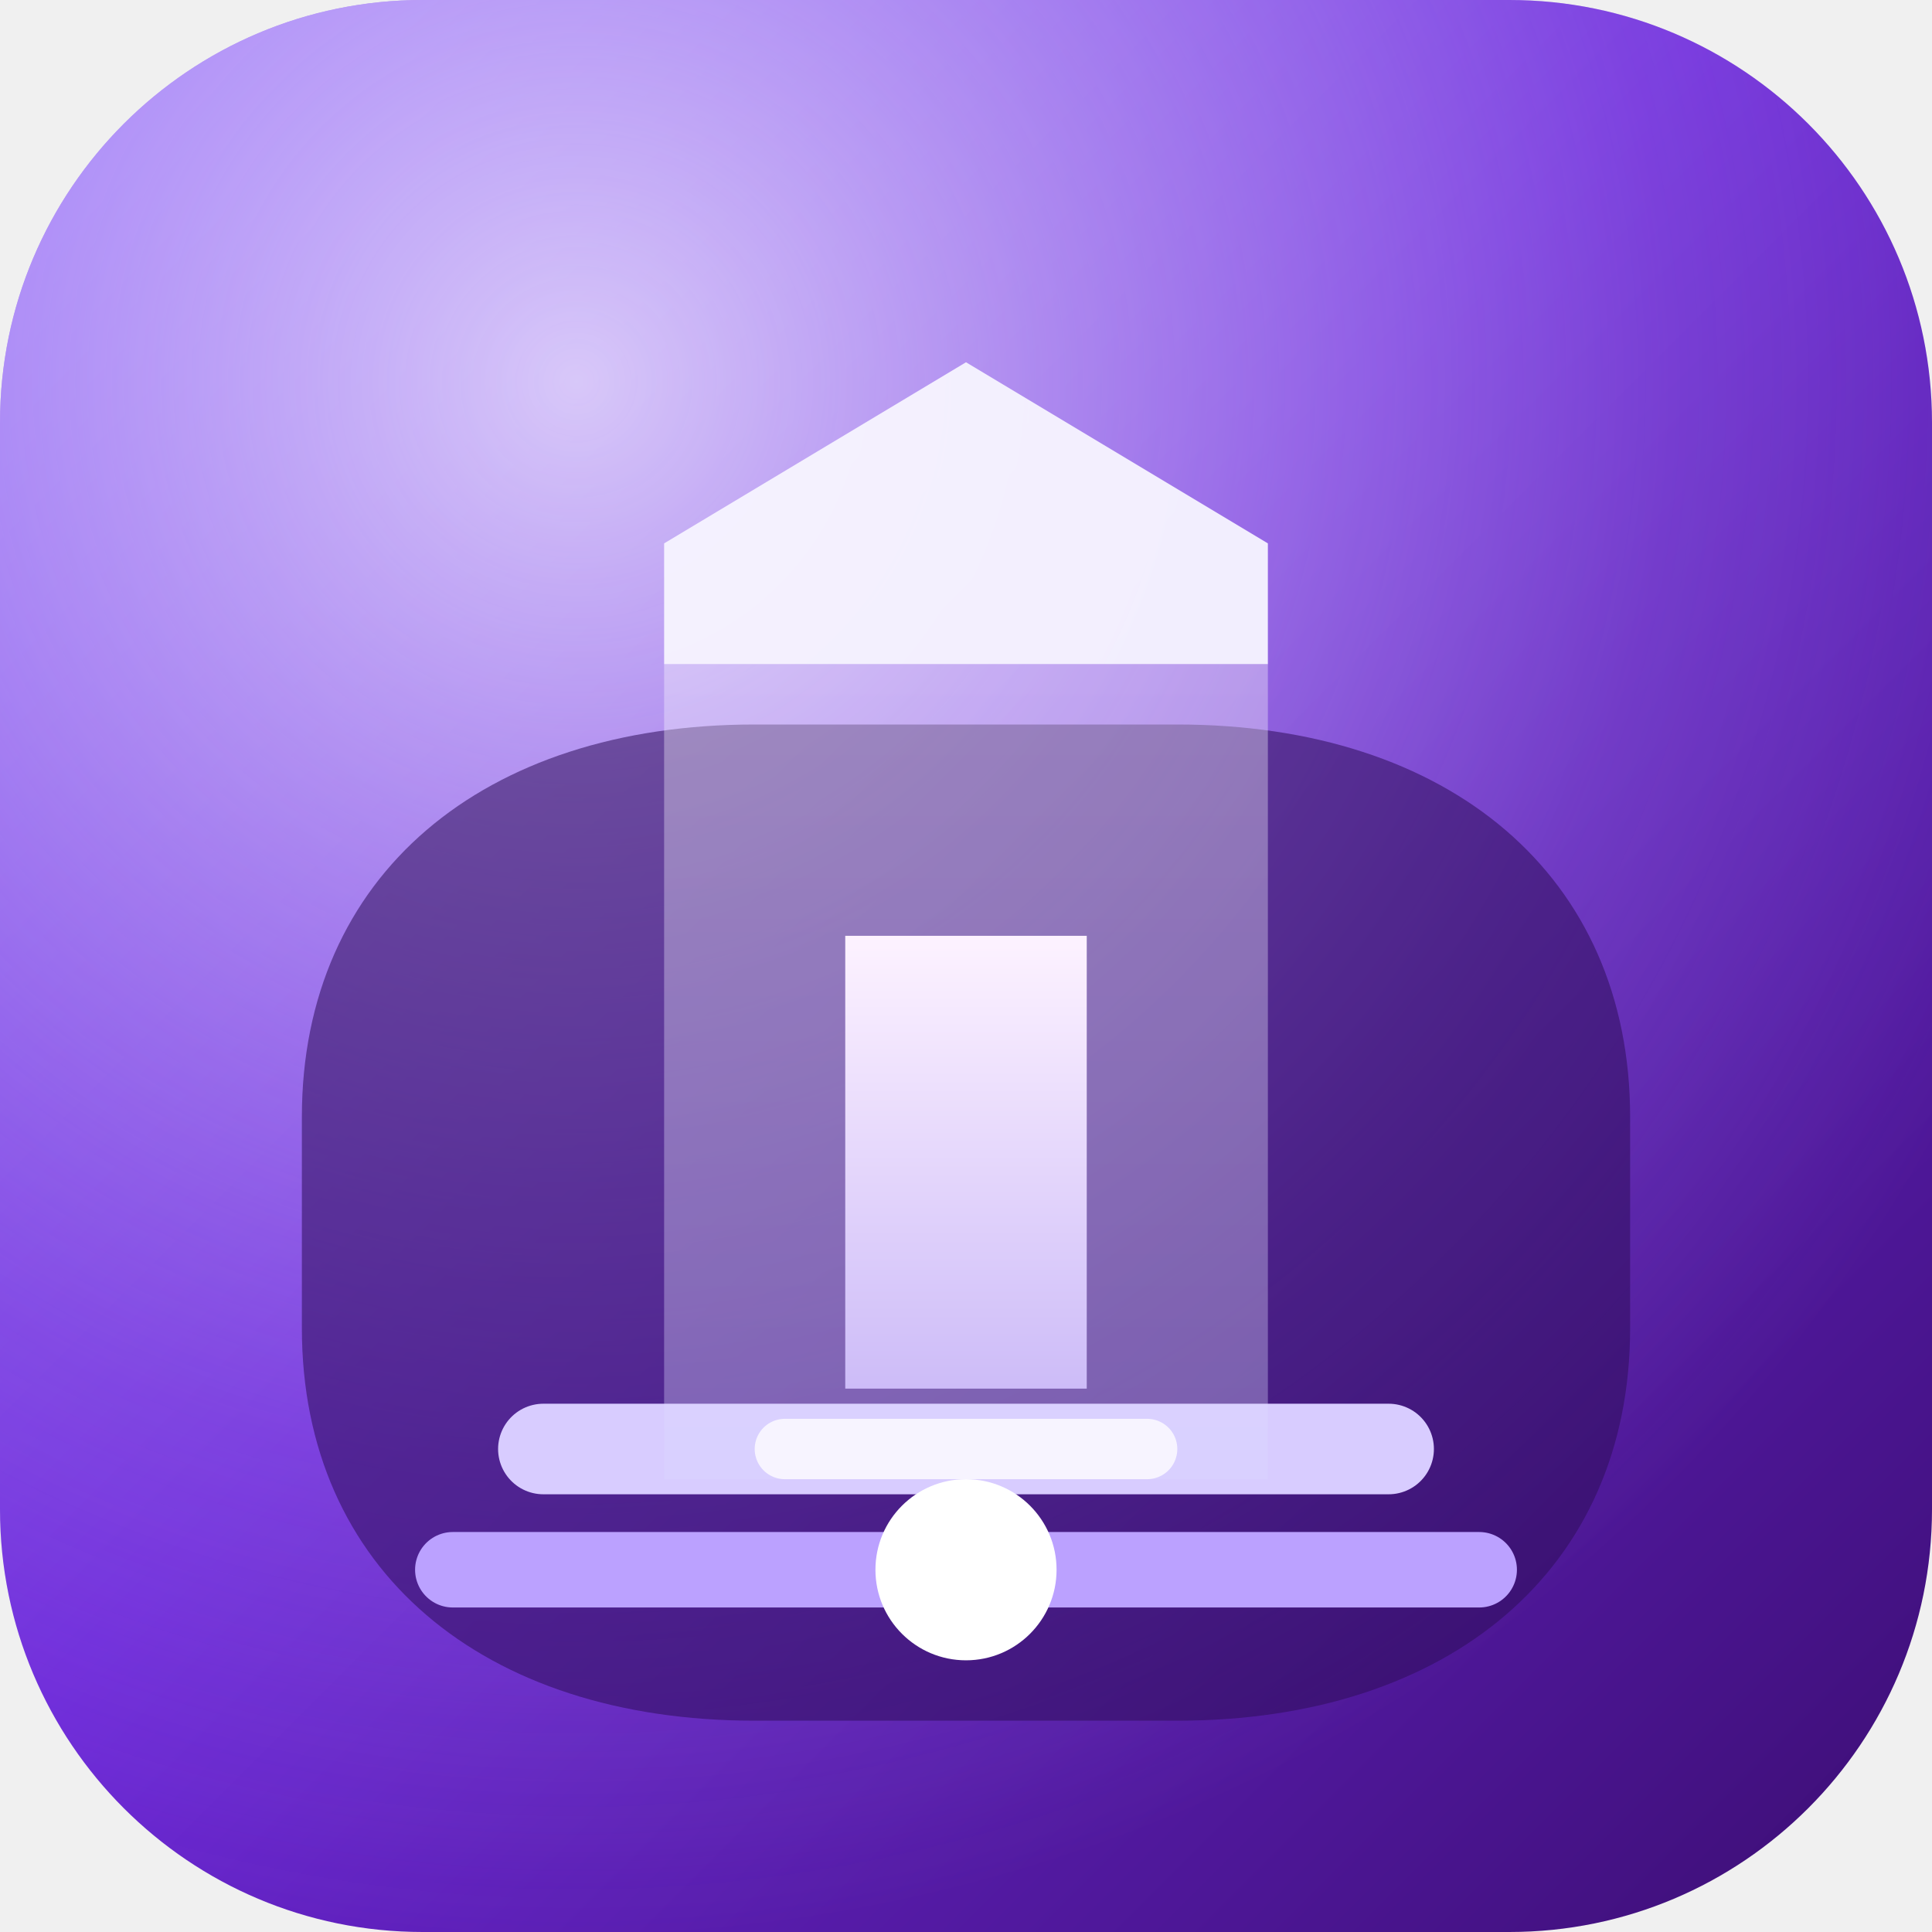
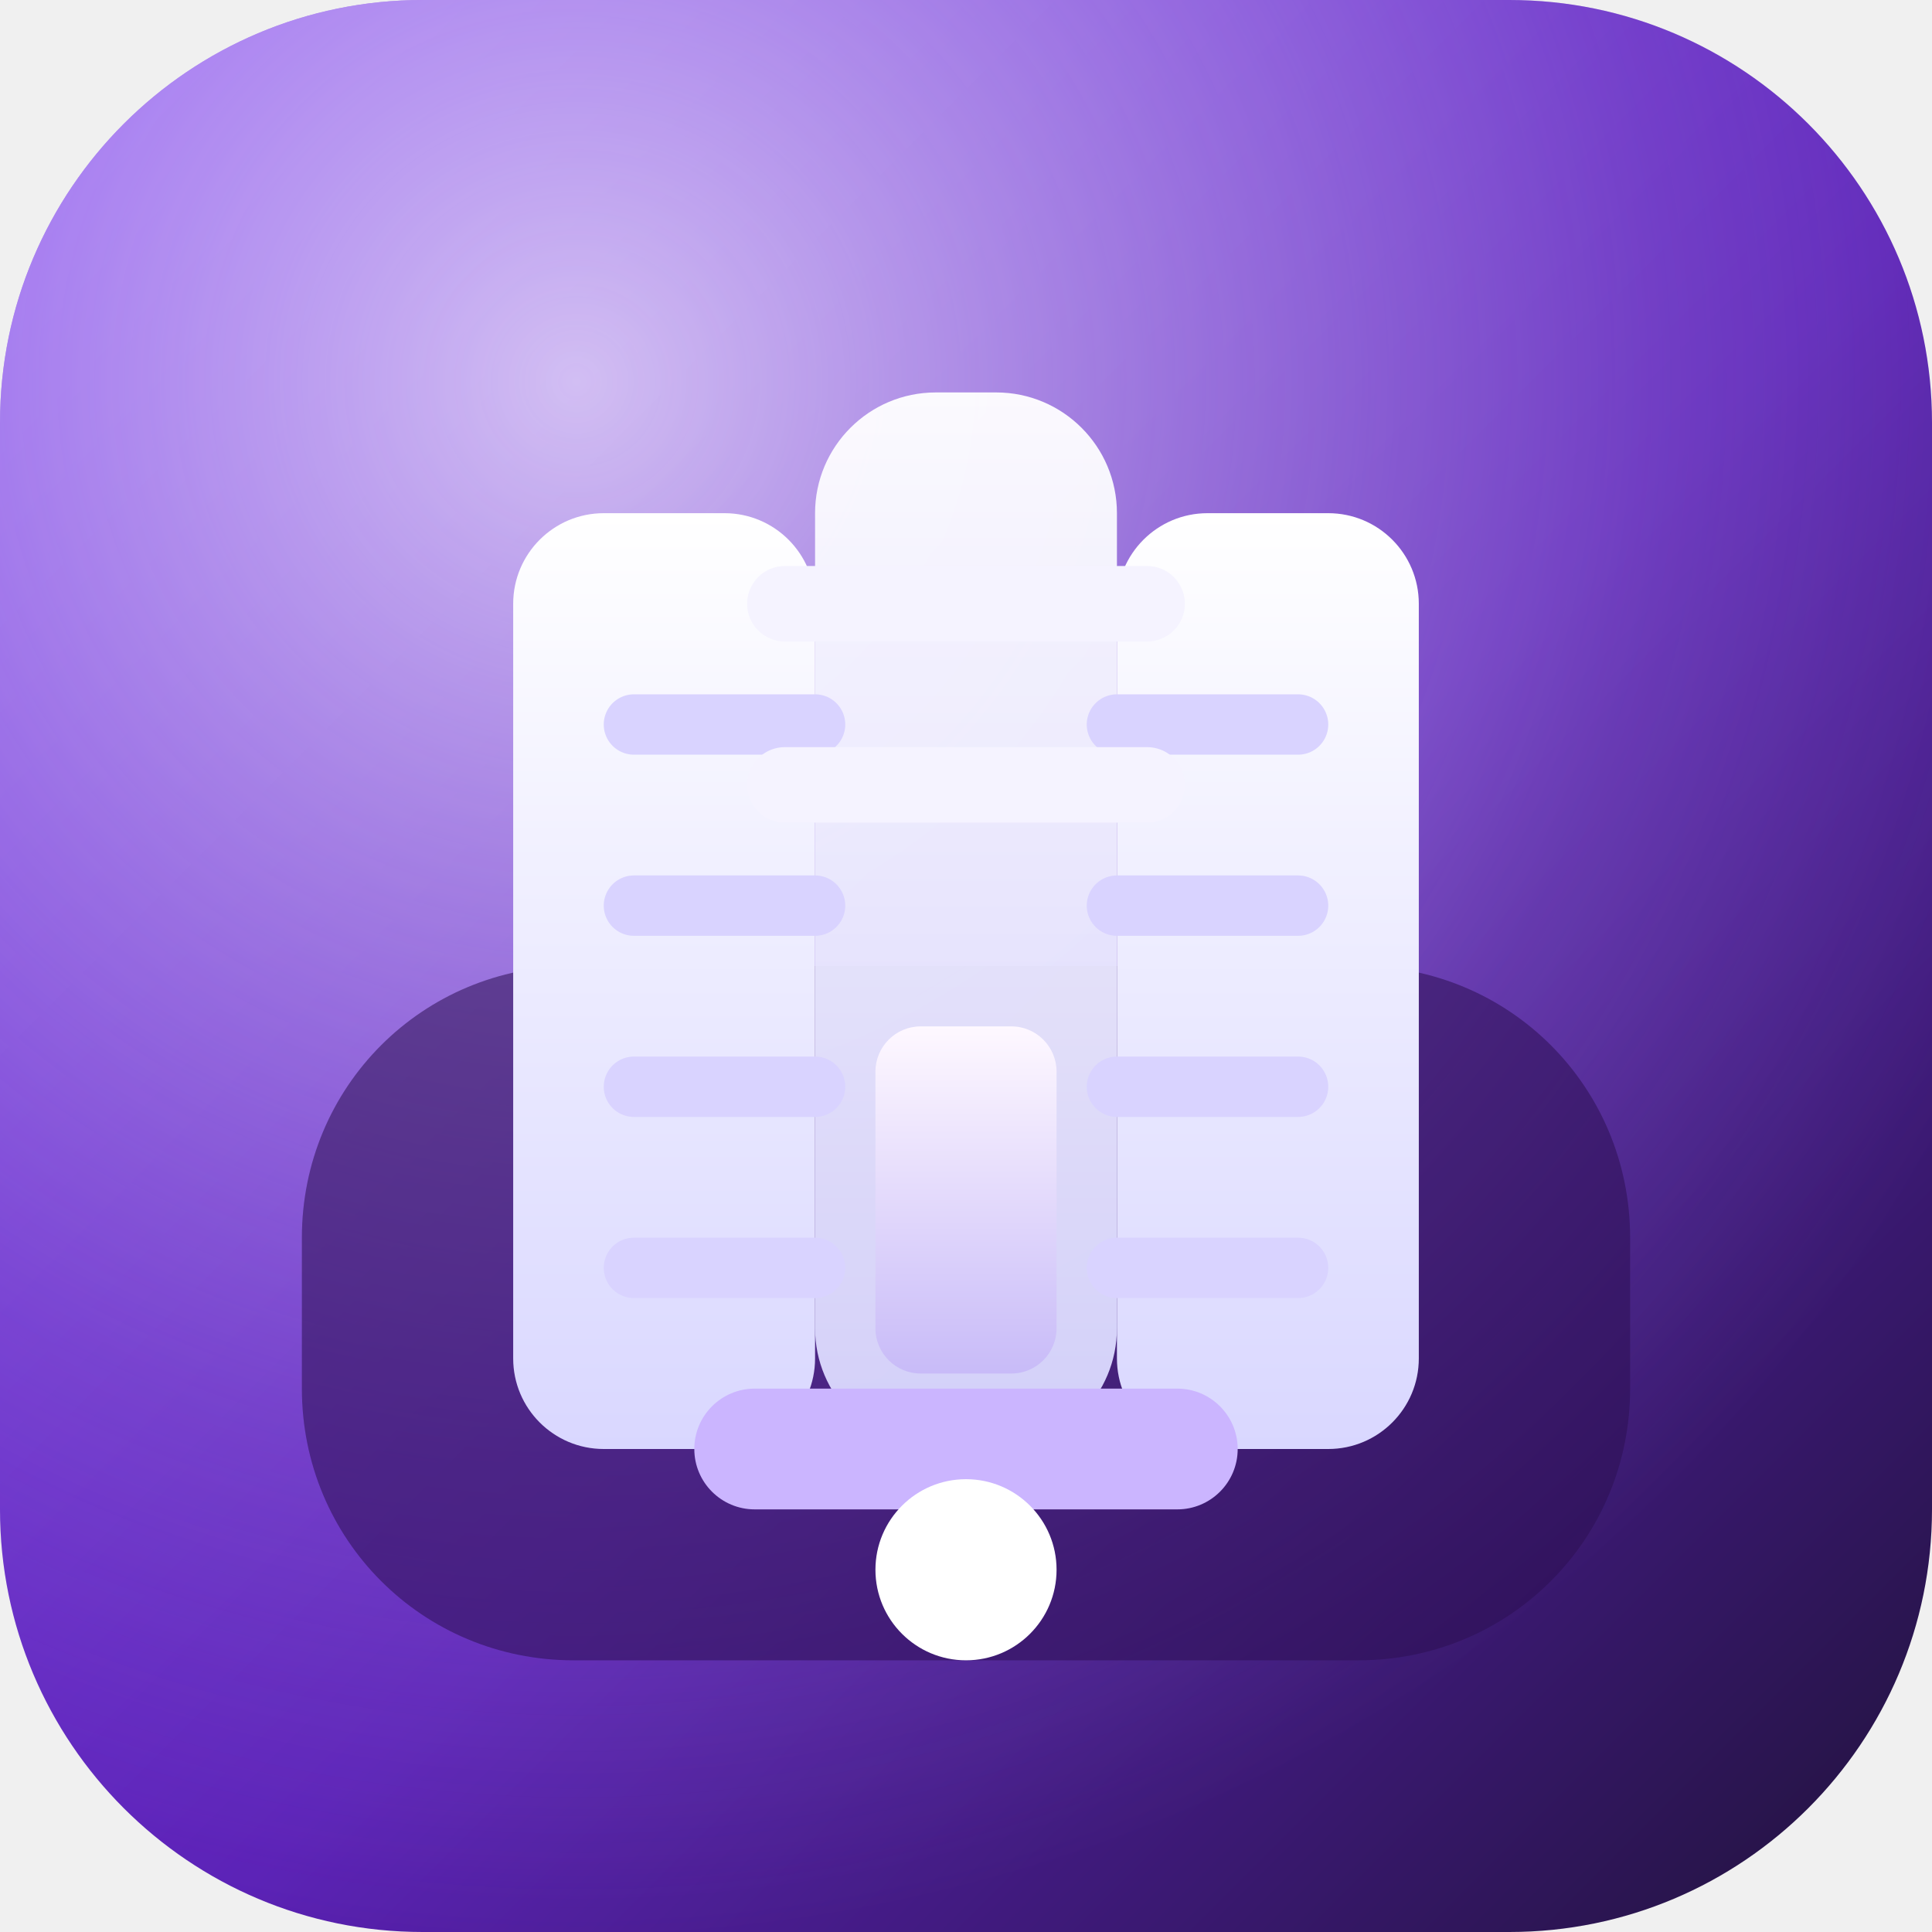
<svg xmlns="http://www.w3.org/2000/svg" viewBox="0 0 128 128" role="img" aria-label="Rosch Capital Bank logo">
  <defs>
    <linearGradient id="rcb-core" x1="0%" y1="0%" x2="100%" y2="100%">
-       <stop offset="0%" stop-color="#8b5cf6" />
-       <stop offset="45%" stop-color="#6d28d9" />
-       <stop offset="100%" stop-color="#3b0d71" />
+       <stop offset="0%" stop-color="#7c3aed" />
+       <stop offset="55%" stop-color="#5b21b6" />
+       <stop offset="100%" stop-color="#1f1238" />
    </linearGradient>
    <radialGradient id="rcb-glow" cx="30%" cy="20%" r="80%">
-       <stop offset="0%" stop-color="#f4f1ff" stop-opacity="0.9" />
-       <stop offset="70%" stop-color="#cfc1ff" stop-opacity="0.2" />
+       <stop offset="0%" stop-color="#f9f6ff" stop-opacity="0.9" />
+       <stop offset="70%" stop-color="#d9ccff" stop-opacity="0.2" />
      <stop offset="100%" stop-color="#c4b5fd" stop-opacity="0" />
    </radialGradient>
-     <linearGradient id="rcb-columns" x1="0%" y1="0%" x2="0%" y2="100%">
+     <linearGradient id="rcb-building" x1="0%" y1="0%" x2="0%" y2="100%">
      <stop offset="0%" stop-color="#ffffff" />
      <stop offset="100%" stop-color="#d9d7ff" />
    </linearGradient>
-     <linearGradient id="rcb-door" x1="0%" y1="0%" x2="0%" y2="100%">
-       <stop offset="0%" stop-color="#fdf2ff" />
-       <stop offset="100%" stop-color="#cdbcf8" />
+     <linearGradient id="rcb-windows" x1="0%" y1="0%" x2="0%" y2="100%">
+       <stop offset="0%" stop-color="#fef8ff" />
+       <stop offset="100%" stop-color="#c8bbf8" />
    </linearGradient>
  </defs>
  <rect width="128" height="128" rx="28" fill="url(#rcb-core)" />
-   <rect width="128" height="128" rx="28" fill="url(#rcb-glow)" opacity="0.85" />
-   <path d="M20 74c0-16 12-26 30-26h28c18 0 30 10 30 26v14c0 16-12 26-30 26H50c-18 0-30-10-30-26z" fill="#2d0d59" opacity="0.55" />
-   <path d="M36 96h56" stroke="#d8ccff" stroke-width="6" stroke-linecap="round" />
-   <path d="M30 104h68" stroke="#bba1ff" stroke-width="5" stroke-linecap="round" />
-   <path d="M64 24l20 12v8H44v-8z" fill="#f7f4ff" opacity="0.95" />
-   <path d="M44 44h40v54H44z" fill="url(#rcb-columns)" opacity="0.35" />
-   <g fill="none" stroke="url(#rcb-columns)" stroke-width="6" stroke-linecap="round">
-     <path d="M44 44v56" />
-     <path d="M56 44v56" />
-     <path d="M72 44v56" />
-     <path d="M84 44v56" />
-   </g>
-   <path d="M56 62h16v30H56z" fill="url(#rcb-door)" />
-   <path d="M52 96h24" stroke="#f7f4ff" stroke-width="4" stroke-linecap="round" />
+   <rect width="128" height="128" rx="28" fill="url(#rcb-glow)" opacity="0.8" />
+   <path d="M20 82c0-10 8-18 18-18h52c10 0 18 8 18 18v10c0 10-8 18-18 18H38c-10 0-18-8-18-18z" fill="#2b0f52" opacity="0.55" />
+   <rect x="34" y="34" width="20" height="62" rx="6" fill="url(#rcb-building)" />
+   <rect x="74" y="34" width="20" height="62" rx="6" fill="url(#rcb-building)" />
+   <rect x="54" y="26" width="20" height="70" rx="8" fill="url(#rcb-building)" opacity="0.95" />
+   <rect x="46" y="92" width="36" height="8" rx="4" fill="#cbb5ff" />
+   <rect x="58" y="68" width="12" height="23" rx="3" fill="url(#rcb-windows)" />
+   <path d="M42 48h12" stroke="#d9d3ff" stroke-width="4" stroke-linecap="round" />
+   <path d="M42 60h12" stroke="#d9d3ff" stroke-width="4" stroke-linecap="round" />
+   <path d="M42 72h12" stroke="#d9d3ff" stroke-width="4" stroke-linecap="round" />
+   <path d="M42 84h12" stroke="#d9d3ff" stroke-width="4" stroke-linecap="round" />
+   <path d="M74 48h12" stroke="#d9d3ff" stroke-width="4" stroke-linecap="round" />
+   <path d="M74 60h12" stroke="#d9d3ff" stroke-width="4" stroke-linecap="round" />
+   <path d="M74 72h12" stroke="#d9d3ff" stroke-width="4" stroke-linecap="round" />
+   <path d="M74 84h12" stroke="#d9d3ff" stroke-width="4" stroke-linecap="round" />
+   <path d="M52 40h24" stroke="#f5f3ff" stroke-width="5" stroke-linecap="round" />
+   <path d="M52 52h24" stroke="#f5f3ff" stroke-width="5" stroke-linecap="round" />
  <circle cx="64" cy="104" r="6" fill="#ffffff" />
</svg>
